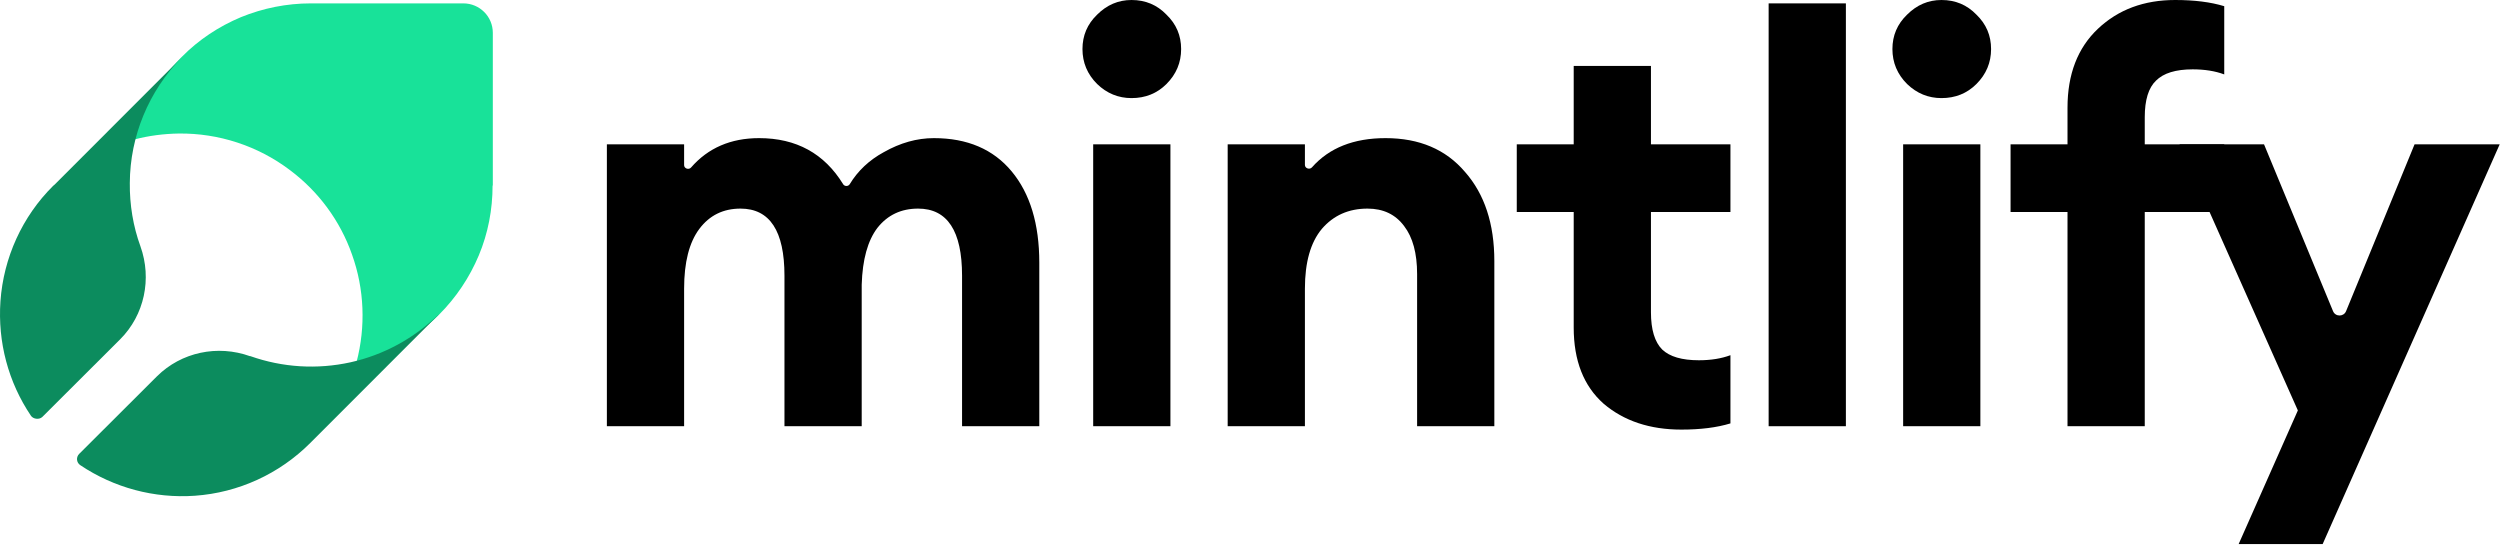
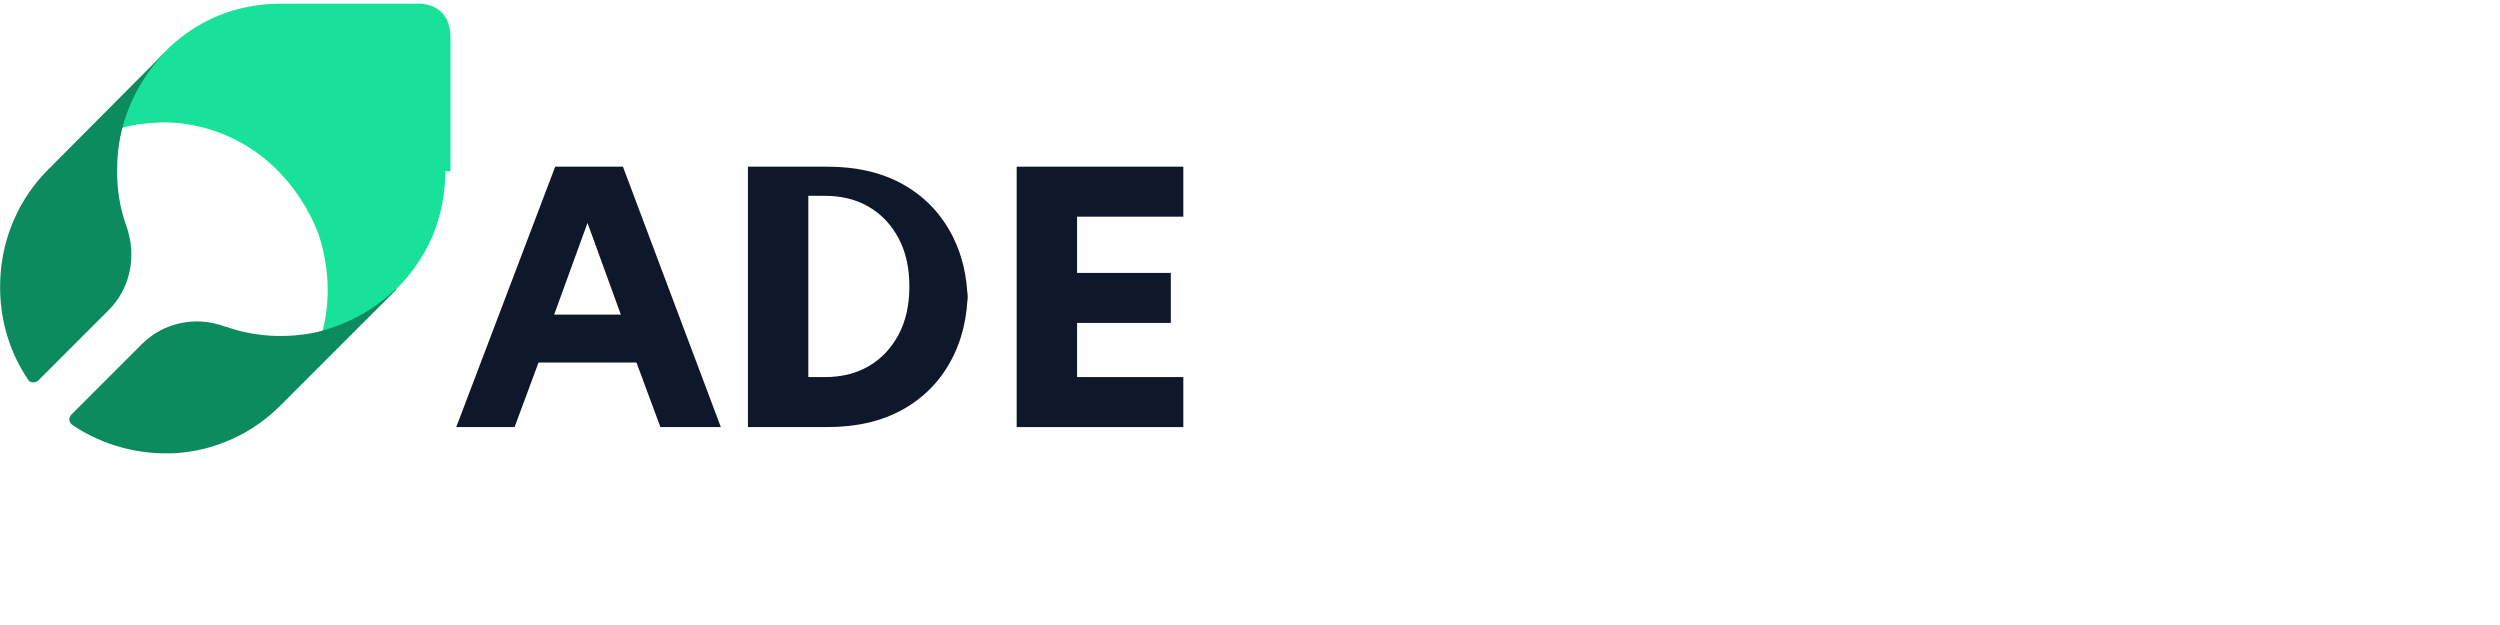
- <svg xmlns="http://www.w3.org/2000/svg" width="1682" height="367" viewBox="0 0 1682 367" fill="none">
-   <path d="M1562.69 366.037H1506.17L1546 276.14L1466.34 97.105H1523.24L1569.66 209.337C1571.28 213.26 1576.84 213.253 1578.45 209.325L1624.52 97.105H1681.79L1562.69 366.037Z" fill="black" />
-   <path d="M1391.02 286.761V142.622H1352.71V97.104H1391.02V72.449C1391.02 49.943 1397.85 32.242 1411.5 19.345C1425.16 6.448 1442.48 0 1463.47 0C1476.37 0 1487.37 1.391 1496.47 4.172V50.069C1490.4 47.793 1483.32 46.656 1475.23 46.656C1463.85 46.656 1455.63 49.184 1450.57 54.242C1445.51 59.046 1442.99 67.265 1442.99 78.897V97.104H1496.47V142.622H1442.99V286.761H1391.02Z" fill="black" />
-   <path d="M1306.22 66.001C1297.37 66.001 1289.66 62.84 1283.08 56.518C1276.51 49.943 1273.22 42.104 1273.22 33C1273.22 23.897 1276.51 16.184 1283.08 9.862C1289.66 3.287 1297.37 0 1306.22 0C1315.58 0 1323.42 3.287 1329.74 9.862C1336.31 16.184 1339.6 23.897 1339.6 33C1339.6 42.104 1336.31 49.943 1329.74 56.518C1323.42 62.84 1315.58 66.001 1306.22 66.001ZM1280.43 286.761V97.104H1332.39V286.761H1280.43Z" fill="black" />
-   <path d="M1189.94 286.761V2.276H1241.91V286.761H1189.94Z" fill="black" />
-   <path d="M1131.24 289.037C1110 289.037 1092.55 283.221 1078.89 271.588C1065.49 259.703 1058.79 242.634 1058.79 220.381V142.622H1020.48V97.104H1058.79V44.38H1110.76V97.104H1164.24V142.622H1110.76V210.14C1110.76 221.772 1113.29 230.117 1118.34 235.174C1123.4 239.979 1131.62 242.381 1143 242.381C1151.09 242.381 1158.17 241.243 1164.24 238.967V284.864C1155.14 287.646 1144.14 289.037 1131.24 289.037Z" fill="black" />
-   <path d="M825.979 286.761V97.104H877.945V110.967C877.945 113.311 881.135 114.347 882.688 112.591C894.273 99.485 910.773 92.932 932.187 92.932C954.946 92.932 972.774 100.518 985.67 115.691C998.82 130.61 1005.39 150.587 1005.39 175.622V286.761H953.429V184.346C953.429 170.438 950.521 159.691 944.704 152.105C938.888 144.265 930.67 140.346 920.049 140.346C907.405 140.346 897.164 144.898 889.325 154.001C881.738 163.105 877.945 176.507 877.945 194.208V286.761H825.979Z" fill="black" />
-   <path d="M761.286 66.001C752.436 66.001 744.723 62.84 738.148 56.518C731.574 49.943 728.286 42.104 728.286 33C728.286 23.897 731.574 16.184 738.148 9.862C744.723 3.287 752.436 0 761.286 0C770.643 0 778.482 3.287 784.804 9.862C791.379 16.184 794.666 23.897 794.666 33C794.666 42.104 791.379 49.943 784.804 56.518C778.482 62.84 770.643 66.001 761.286 66.001ZM735.493 286.761V97.104H787.459V286.761H735.493Z" fill="black" />
-   <path d="M647.273 286.761V185.484C647.273 155.392 637.411 140.346 617.686 140.346C606.307 140.346 597.204 144.645 590.376 153.243C583.801 161.84 580.261 174.61 579.755 191.553V286.761H527.789V185.484C527.789 155.392 517.927 140.346 498.203 140.346C486.571 140.346 477.341 144.898 470.513 154.001C463.685 163.105 460.272 176.507 460.272 194.208V286.761H408.306V97.104H460.272V111.103C460.272 113.435 463.407 114.462 464.939 112.704C476.419 99.522 491.68 92.932 510.72 92.932C535.742 92.932 554.588 103.262 567.259 123.923C568.258 125.553 570.718 125.527 571.712 123.894C577.189 114.891 584.802 107.731 594.548 102.415C605.675 96.093 616.928 92.932 628.307 92.932C650.813 92.932 668.261 100.392 680.652 115.311C693.043 130.231 699.239 150.714 699.239 176.76V286.761H647.273Z" fill="black" />
-   <path d="M331.569 124.833V22.09C331.569 11.065 322.625 2.276 311.764 2.276H209.069C192.938 2.276 176.967 5.472 162.113 11.544C147.26 17.775 133.685 26.724 122.345 38.228L121.546 39.027C106.533 54.207 95.833 73.062 90.402 93.834C100.145 91.277 110.206 89.999 120.268 89.839C147.1 89.52 173.453 98.148 194.855 114.287C214.18 128.668 228.873 148.481 236.859 171.331C245.164 194.5 246.122 219.746 239.893 243.554C260.496 238.122 279.503 227.416 294.675 212.396L295.474 211.597C306.813 200.252 315.917 186.67 322.145 171.81C328.374 156.95 331.409 140.971 331.409 124.833H331.569Z" fill="#18E299" />
-   <path d="M87.337 123.098C87.496 91.579 100.066 61.334 122.182 38.73L36.739 124.212C36.421 124.531 36.102 124.69 35.784 125.008C14.941 145.702 2.371 173.4 0.303 202.69C-1.607 230.07 5.553 257.131 20.828 279.736C22.285 281.892 26.238 282.601 28.466 280.532L80.813 228.319C97.202 211.923 102.293 187.568 94.497 165.759C89.564 152.229 87.178 137.743 87.337 123.098Z" fill="#0C8C5E" />
-   <path d="M294.976 211.605C278.587 227.683 258.062 238.826 235.786 243.761C213.351 248.695 190.121 247.263 168.482 239.622C168.482 239.622 168.323 239.622 168.164 239.622C146.365 231.822 122.022 236.916 105.633 253.153L53.285 305.365C51.057 307.594 51.376 311.255 54.081 313.006C76.674 328.128 103.724 335.451 131.091 333.541C160.368 331.471 187.894 318.896 208.737 298.043L209.533 297.247L294.976 211.764V211.605Z" fill="#0C8C5E" />
+ <svg xmlns="http://www.w3.org/2000/svg" width="480" height="120" viewBox="0 0 480 120" fill="none">
+   <path d="M86.5 40.6V7.2C86.5 3.2 84.2 0.7 80.3 0.7H53.9C49.7 0.7 45.5 1.5 41.7 3.1C37.9 4.7 34.4 7.1 31.5 10.1L31.3 10.3C27.4 14.3 24.6 19.2 23.2 24.6C25.7 23.9 28.3 23.6 30.9 23.5C37.8 23.4 44.6 25.7 50.1 29.9C55 33.7 58.8 38.9 61.1 44.8C63.2 51 63.5 57.6 61.9 63.7C67.2 62.3 72.1 59.5 76.0 55.6L76.2 55.4C79.1 52.5 81.5 49 83.1 45.2C84.7 41.3 85.5 37.1 85.5 32.9H86.5Z" fill="#18E299" />
+   <path d="M22.5 32.3C22.5 24.1 25.8 16.3 31.5 10.2L9.4 32.4C9.3 32.5 9.2 32.5 9.2 32.6C3.8 38 0.6 45.2 0.1 52.8C-0.4 60 1.4 67 5.4 72.9C5.7 73.5 6.7 73.6 7.3 73.1L20.8 59.6C25.0 55.5 26.3 49.2 24.3 43.5C23.0 39.9 22.4 36.2 22.5 32.3Z" fill="#0C8C5E" />
+   <path d="M76.0 55.5C71.7 59.6 66.5 62.4 60.7 63.8C54.9 65.0 48.9 64.7 43.3 62.7C43.3 62.7 43.3 62.7 43.2 62.7C37.6 60.6 31.4 61.9 27.2 66.1L13.7 79.6C13.1 80.2 13.2 81.1 13.9 81.6C19.7 85.5 26.7 87.4 33.8 87.0C41.4 86.5 48.5 83.2 53.8 77.9L54.0 77.7L76.0 55.7V55.5Z" fill="#0C8C5E" />
+   <path d="M138.4 82H126.8L122.2 69.6H103.4L98.8 82H87.6L106.6 32H119.6L138.4 82ZM119.2 60.4L112.8 42.8L106.4 60.4H119.2Z" fill="#0F172A" />
+   <path d="M158.8 82H143.6V32H158.8C164.4 32 169.2 33.1 173.2 35.3C177.2 37.5 180.3 40.6 182.5 44.6C184.7 48.6 185.8 53.2 185.8 58.4V55.6C185.8 60.8 184.7 65.4 182.5 69.4C180.3 73.4 177.2 76.5 173.2 78.7C169.2 80.9 164.4 82 158.8 82ZM155.2 72.4H158.4C161.6 72.4 164.4 71.7 166.8 70.3C169.2 68.9 171.1 66.9 172.5 64.3C173.9 61.7 174.6 58.6 174.6 55C174.6 51.4 173.9 48.3 172.5 45.7C171.1 43.1 169.2 41.1 166.8 39.7C164.4 38.3 161.6 37.6 158.4 37.6H155.2V72.4Z" fill="#0F172A" />
+   <path d="M195.2 82V32H227.2V41.6H206.8V52.4H224.8V62H206.8V72.4H227.2V82H195.2Z" fill="#0F172A" />
</svg>
